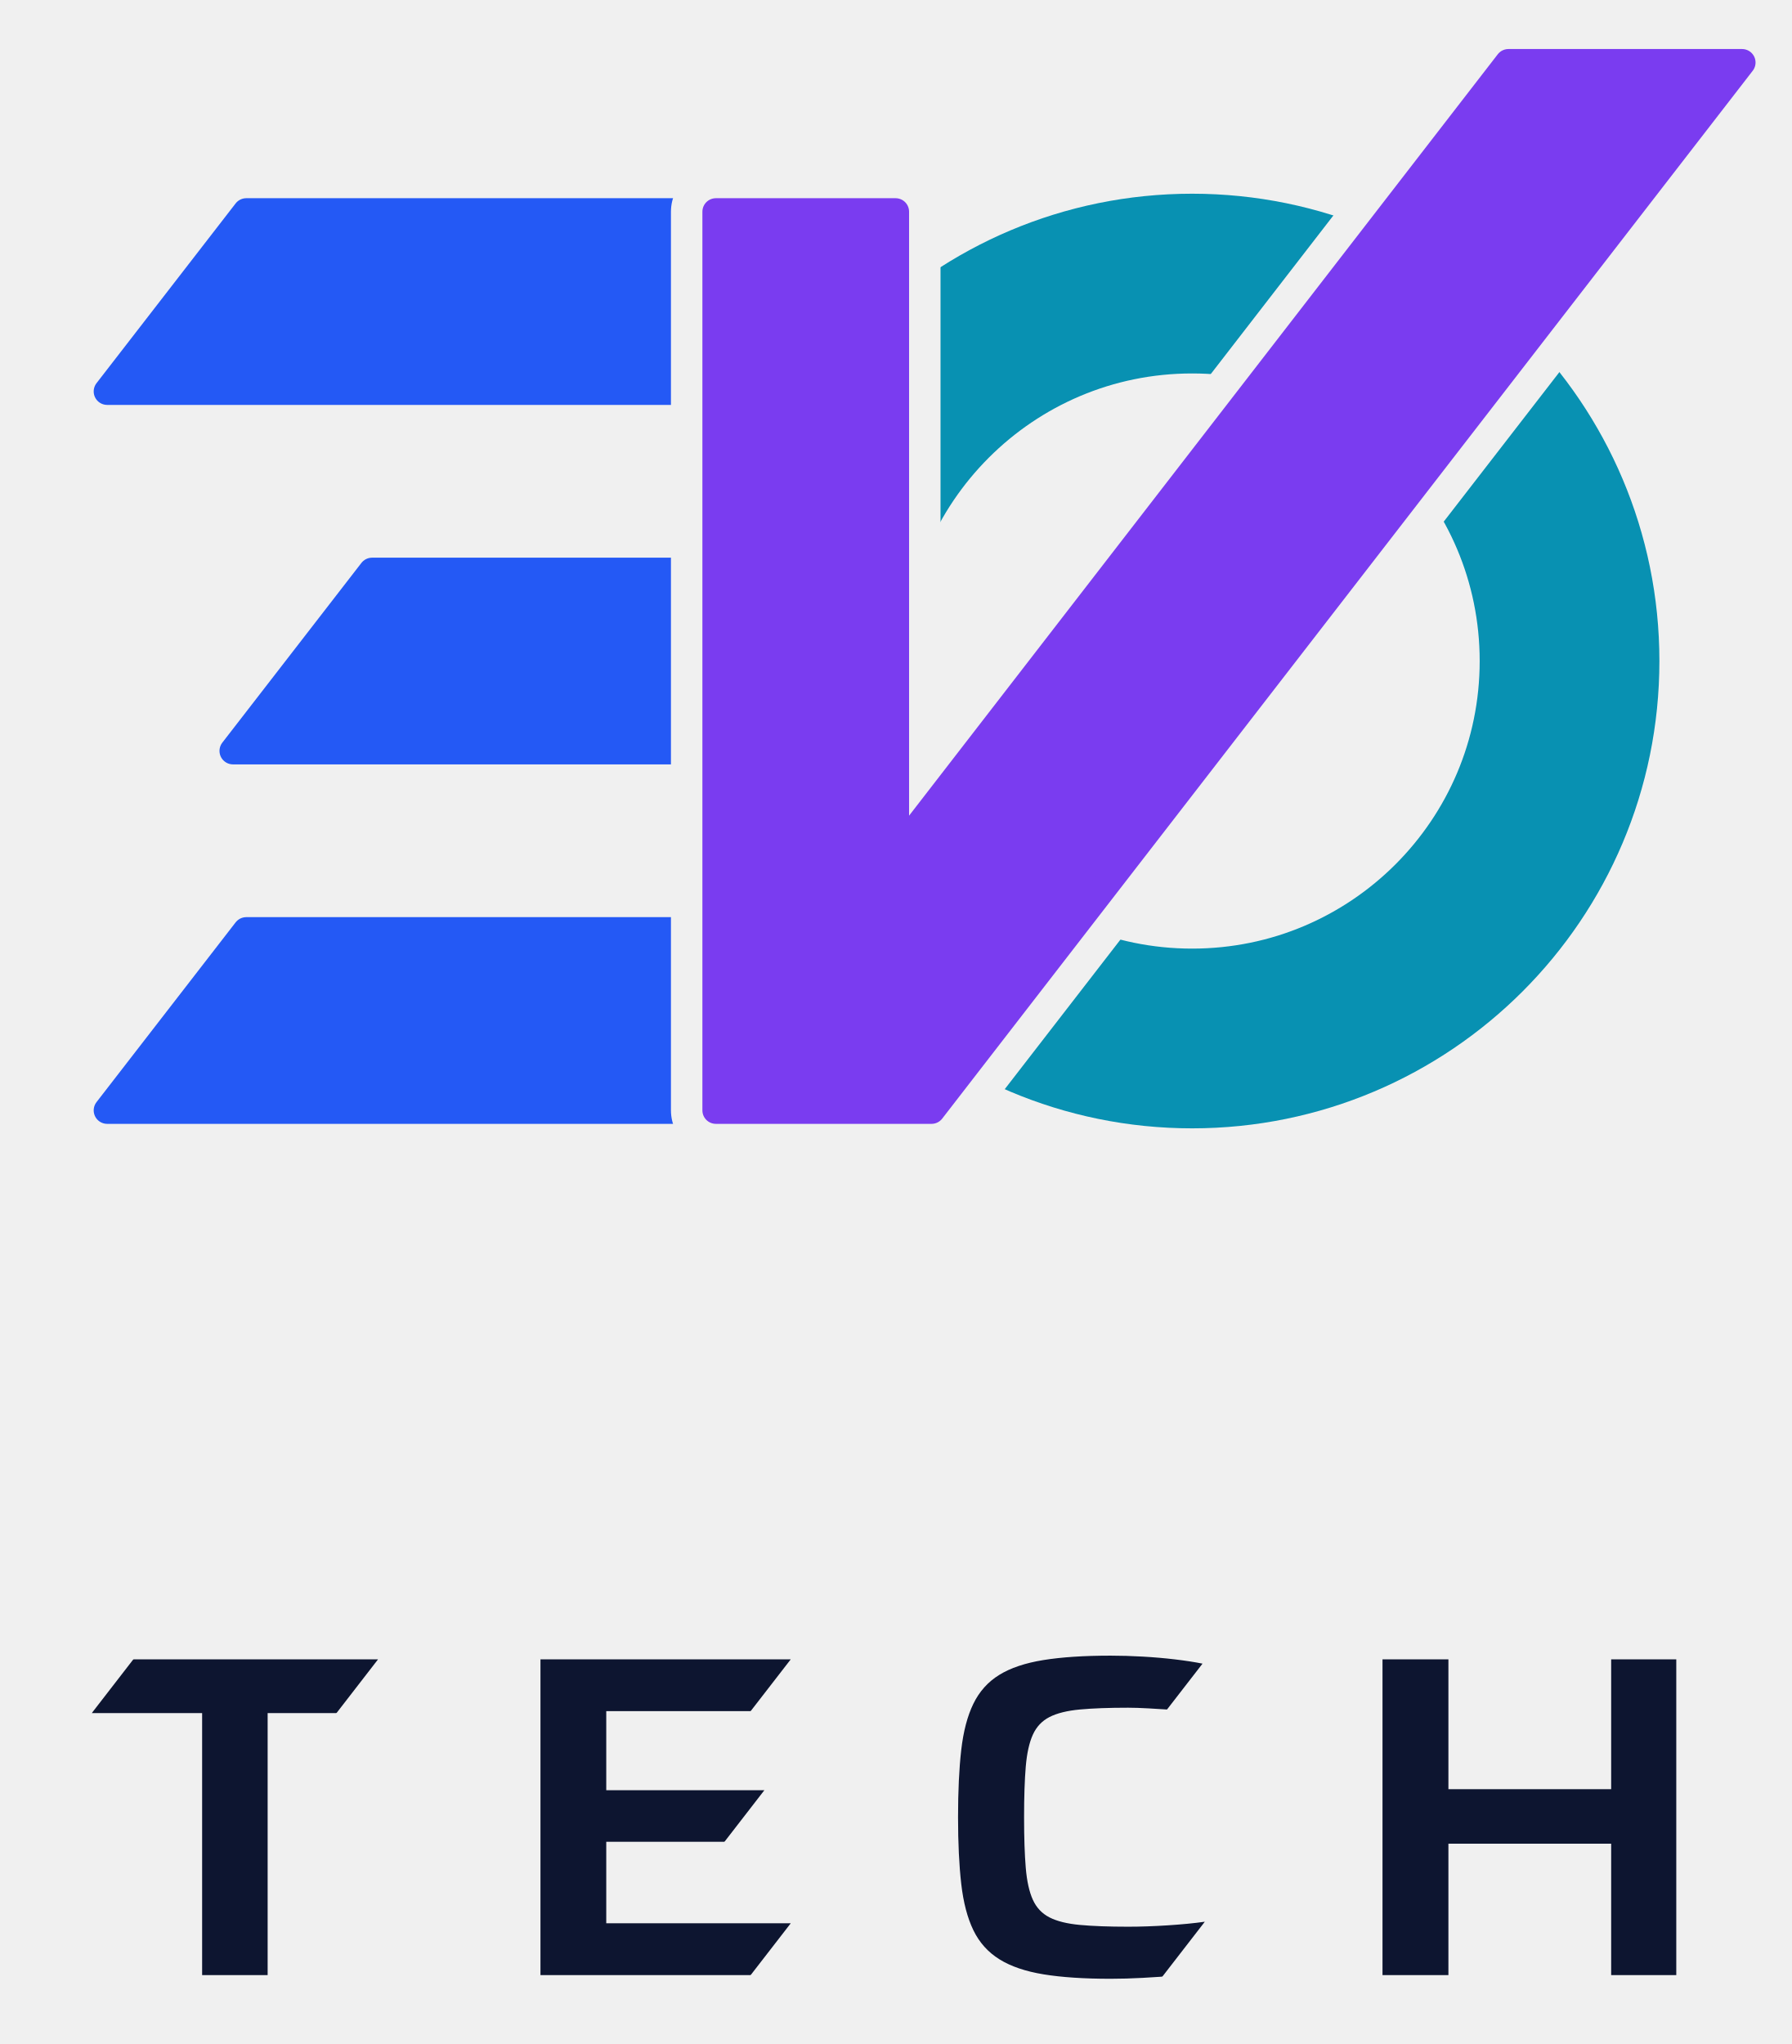
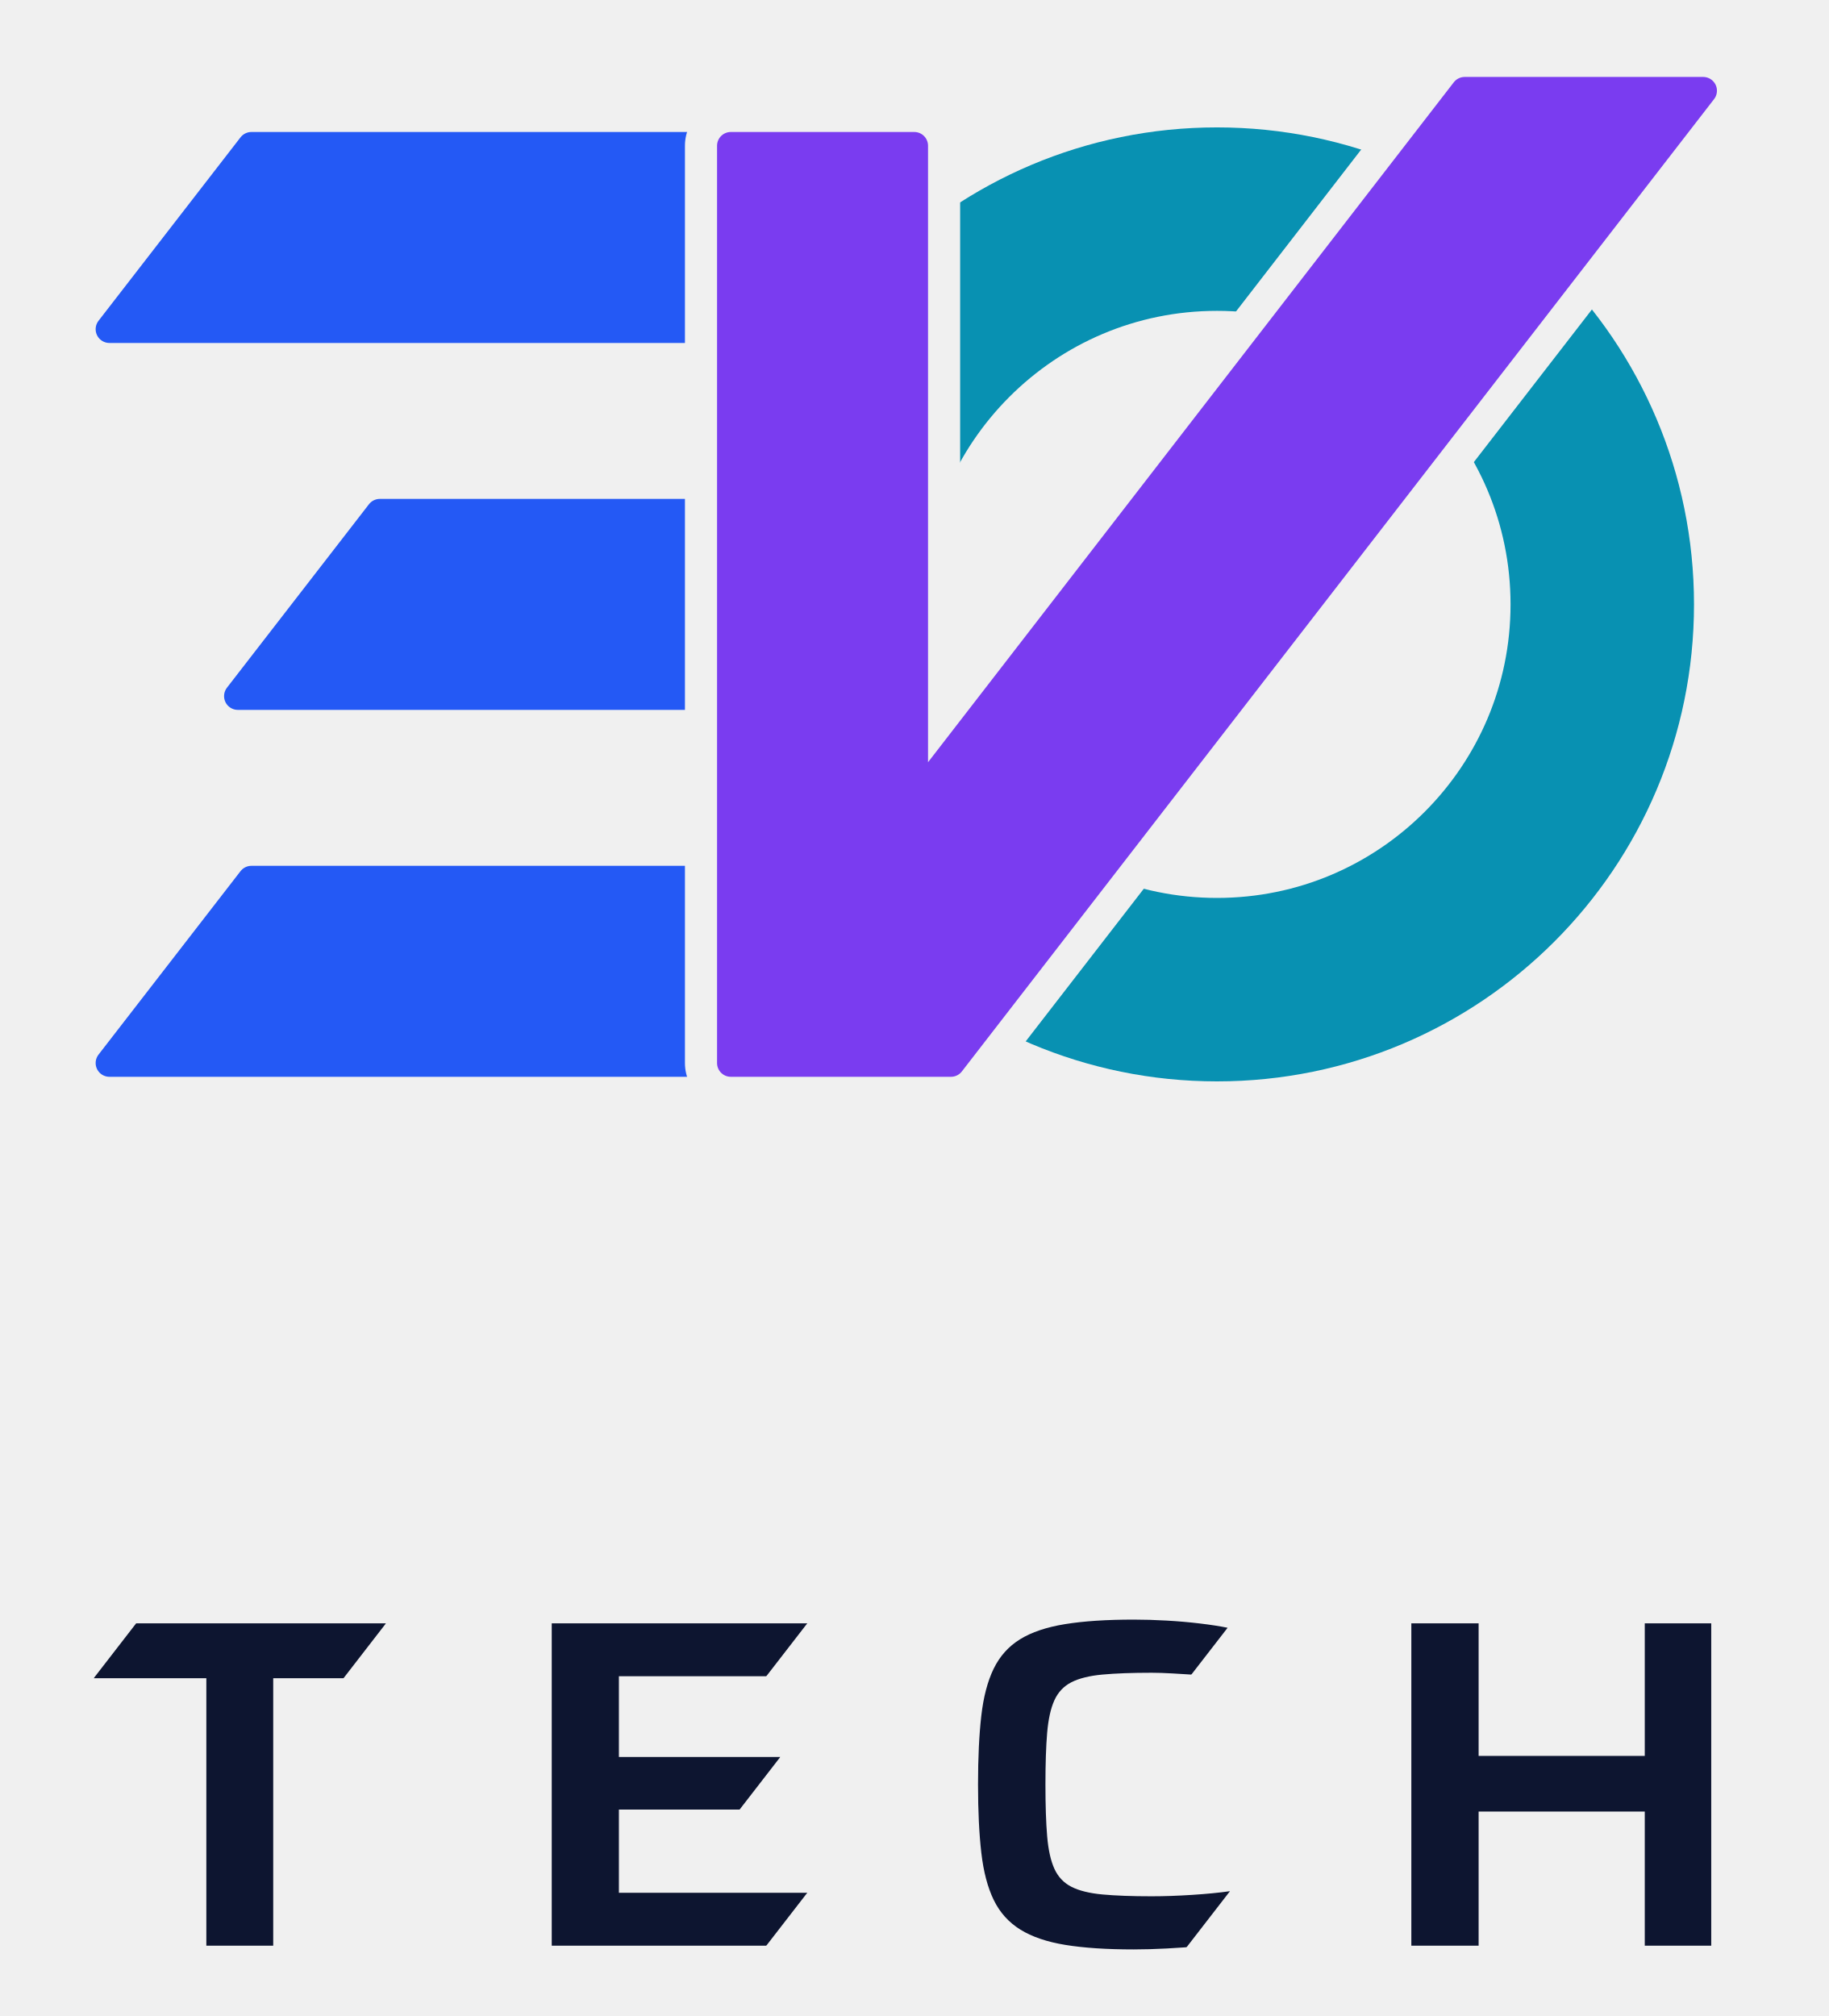
- <svg xmlns="http://www.w3.org/2000/svg" viewBox="22 0 156 178" role="img" aria-label="3VOtech logo, stacked, color, for light grounds">
-   <svg x="28" y="10" width="144" height="92" viewBox="-12 -10 184 116" overflow="visible">
-     <mask id="knock-s" maskUnits="userSpaceOnUse" x="-30" y="-60" width="260" height="180">
-       <rect x="-30" y="-60" width="260" height="180" fill="#fff" />
-       <path d="M60 0H80V71.6L148.2 -16.6H174.2L84 100H60Z" fill="#000" stroke="#000" stroke-width="10" stroke-linejoin="round" />
+ <svg xmlns="http://www.w3.org/2000/svg" viewBox="22 6 156 172" role="img" aria-label="3VOtech logo, stacked, color, for light grounds">
+   <svg x="28" y="10" width="144" height="92" viewBox="-12 -10 184 116">
+     <mask id="knock-s" maskUnits="userSpaceOnUse" x="-20" y="-20" width="200" height="140">
+       <rect x="-20" y="-20" width="200" height="140" fill="#fff" />
+       <path d="M60 0H80V71.6L140 -6H166L84 100H60Z" fill="#000" stroke="#000" stroke-width="10" stroke-linejoin="round" />
    </mask>
    <g mask="url(#knock-s)">
      <circle cx="113" cy="50" r="42" fill="none" stroke-width="20" stroke="#0891B2" />
      <path d="M7.74 0H60V20H-7.74Z" fill="#2459F5" stroke="#2459F5" stroke-width="3" stroke-linejoin="round" />
      <path d="M21.74 40H60V60H6.26Z" fill="#2459F5" stroke="#2459F5" stroke-width="3" stroke-linejoin="round" />
      <path d="M7.74 80H60V100H-7.74Z" fill="#2459F5" stroke="#2459F5" stroke-width="3" stroke-linejoin="round" />
    </g>
-     <path d="M60 0H80V71.6L148.2 -16.6H174.2L84 100H60Z" fill="#7A3CF0" stroke="#7A3CF0" stroke-width="3" stroke-linejoin="round" />
+     <path d="M60 0H80V71.6L140 -6H166L84 100H60Z" fill="#7A3CF0" stroke="#7A3CF0" stroke-width="3" stroke-linejoin="round" />
  </svg>
  <g transform="translate(28.83 172) scale(0.03997)">
    <mask id="cut-s" maskUnits="userSpaceOnUse" x="-500" y="-1200" width="4482" height="1700">
      <rect x="-500" y="-1200" width="4482" height="1700" fill="#fff" />
      <path d="M130.6 -702.1L-0.9 -702.1L-0.9 -556.9L18.3 -556.9ZM663.8 -702.1L683.0 -702.1L683.0 -556.9L551.5 -556.9ZM1562.6 -701.5L1582.2 -701.5L1582.2 -561.6L1454.3 -561.6ZM1505.0 -416.2L1524.6 -416.2L1524.6 -277.0L1397.3 -277.0ZM1562.6 -126.4L1582.2 -126.4L1582.2 13.5L1454.3 13.5ZM2459.3 -691.4L2479.3 -691.4L2479.3 -558.9L2356.7 -558.9ZM2464.6 -129.5L2484.3 -129.5L2484.3 7.1L2358.9 7.1Z" fill="#000" />
    </mask>
    <g mask="url(#cut-s)">
      <path d="M269.55 0.0V-570.91H29.152V-688.0H652.961V-570.91H412.298V0.0ZM1006.776 0.0V-688.0H1552.17V-575.098H1150.128V-402.753H1494.59V-290.511H1150.128V-112.902H1552.17V0.0ZM2249.039 8.0Q2162.115 8.0 2103.086 -1.632Q2044.058 -11.264 2006.86 -34.396Q1969.662 -57.528 1950.162 -97.594Q1930.662 -137.66 1923.662 -198.528Q1916.662 -259.396 1916.662 -344.0Q1916.662 -429.472 1923.596 -490.274Q1930.53 -551.076 1950.03 -591.142Q1969.53 -631.208 2006.294 -653.972Q2043.058 -676.736 2102.52 -686.368Q2161.983 -696.0 2249.039 -696.0Q2282.435 -696.0 2319.029 -693.934Q2355.623 -691.868 2389.717 -687.802Q2423.811 -683.736 2449.339 -678.604V-571.702Q2418.171 -575.702 2387.605 -577.702Q2357.039 -579.702 2331.425 -581.136Q2305.811 -582.57 2287.132 -582.57Q2224.168 -582.57 2182.347 -578.702Q2140.525 -574.834 2115.977 -562.296Q2091.43 -549.758 2079.656 -523.814Q2067.882 -497.871 2064.212 -454.351Q2060.542 -410.831 2060.542 -344.0Q2060.542 -277.169 2064.212 -233.583Q2067.882 -189.997 2079.656 -164.12Q2091.43 -138.242 2115.977 -125.704Q2140.525 -113.166 2182.347 -109.298Q2224.168 -105.43 2287.132 -105.43Q2327.339 -105.43 2373.773 -108.43Q2420.207 -111.43 2454.339 -116.298V-6.132Q2427.339 -2.132 2391.943 0.934Q2356.547 4.0 2319.255 6.0Q2281.963 8.0 2249.039 8.0ZM2841.531 0.0V-688.0H2985.147V-405.073H3339.781V-688.0H3481.661V0.0H3339.781V-286.267H2985.147V0.0Z" fill="#0D1530" />
    </g>
  </g>
</svg>
